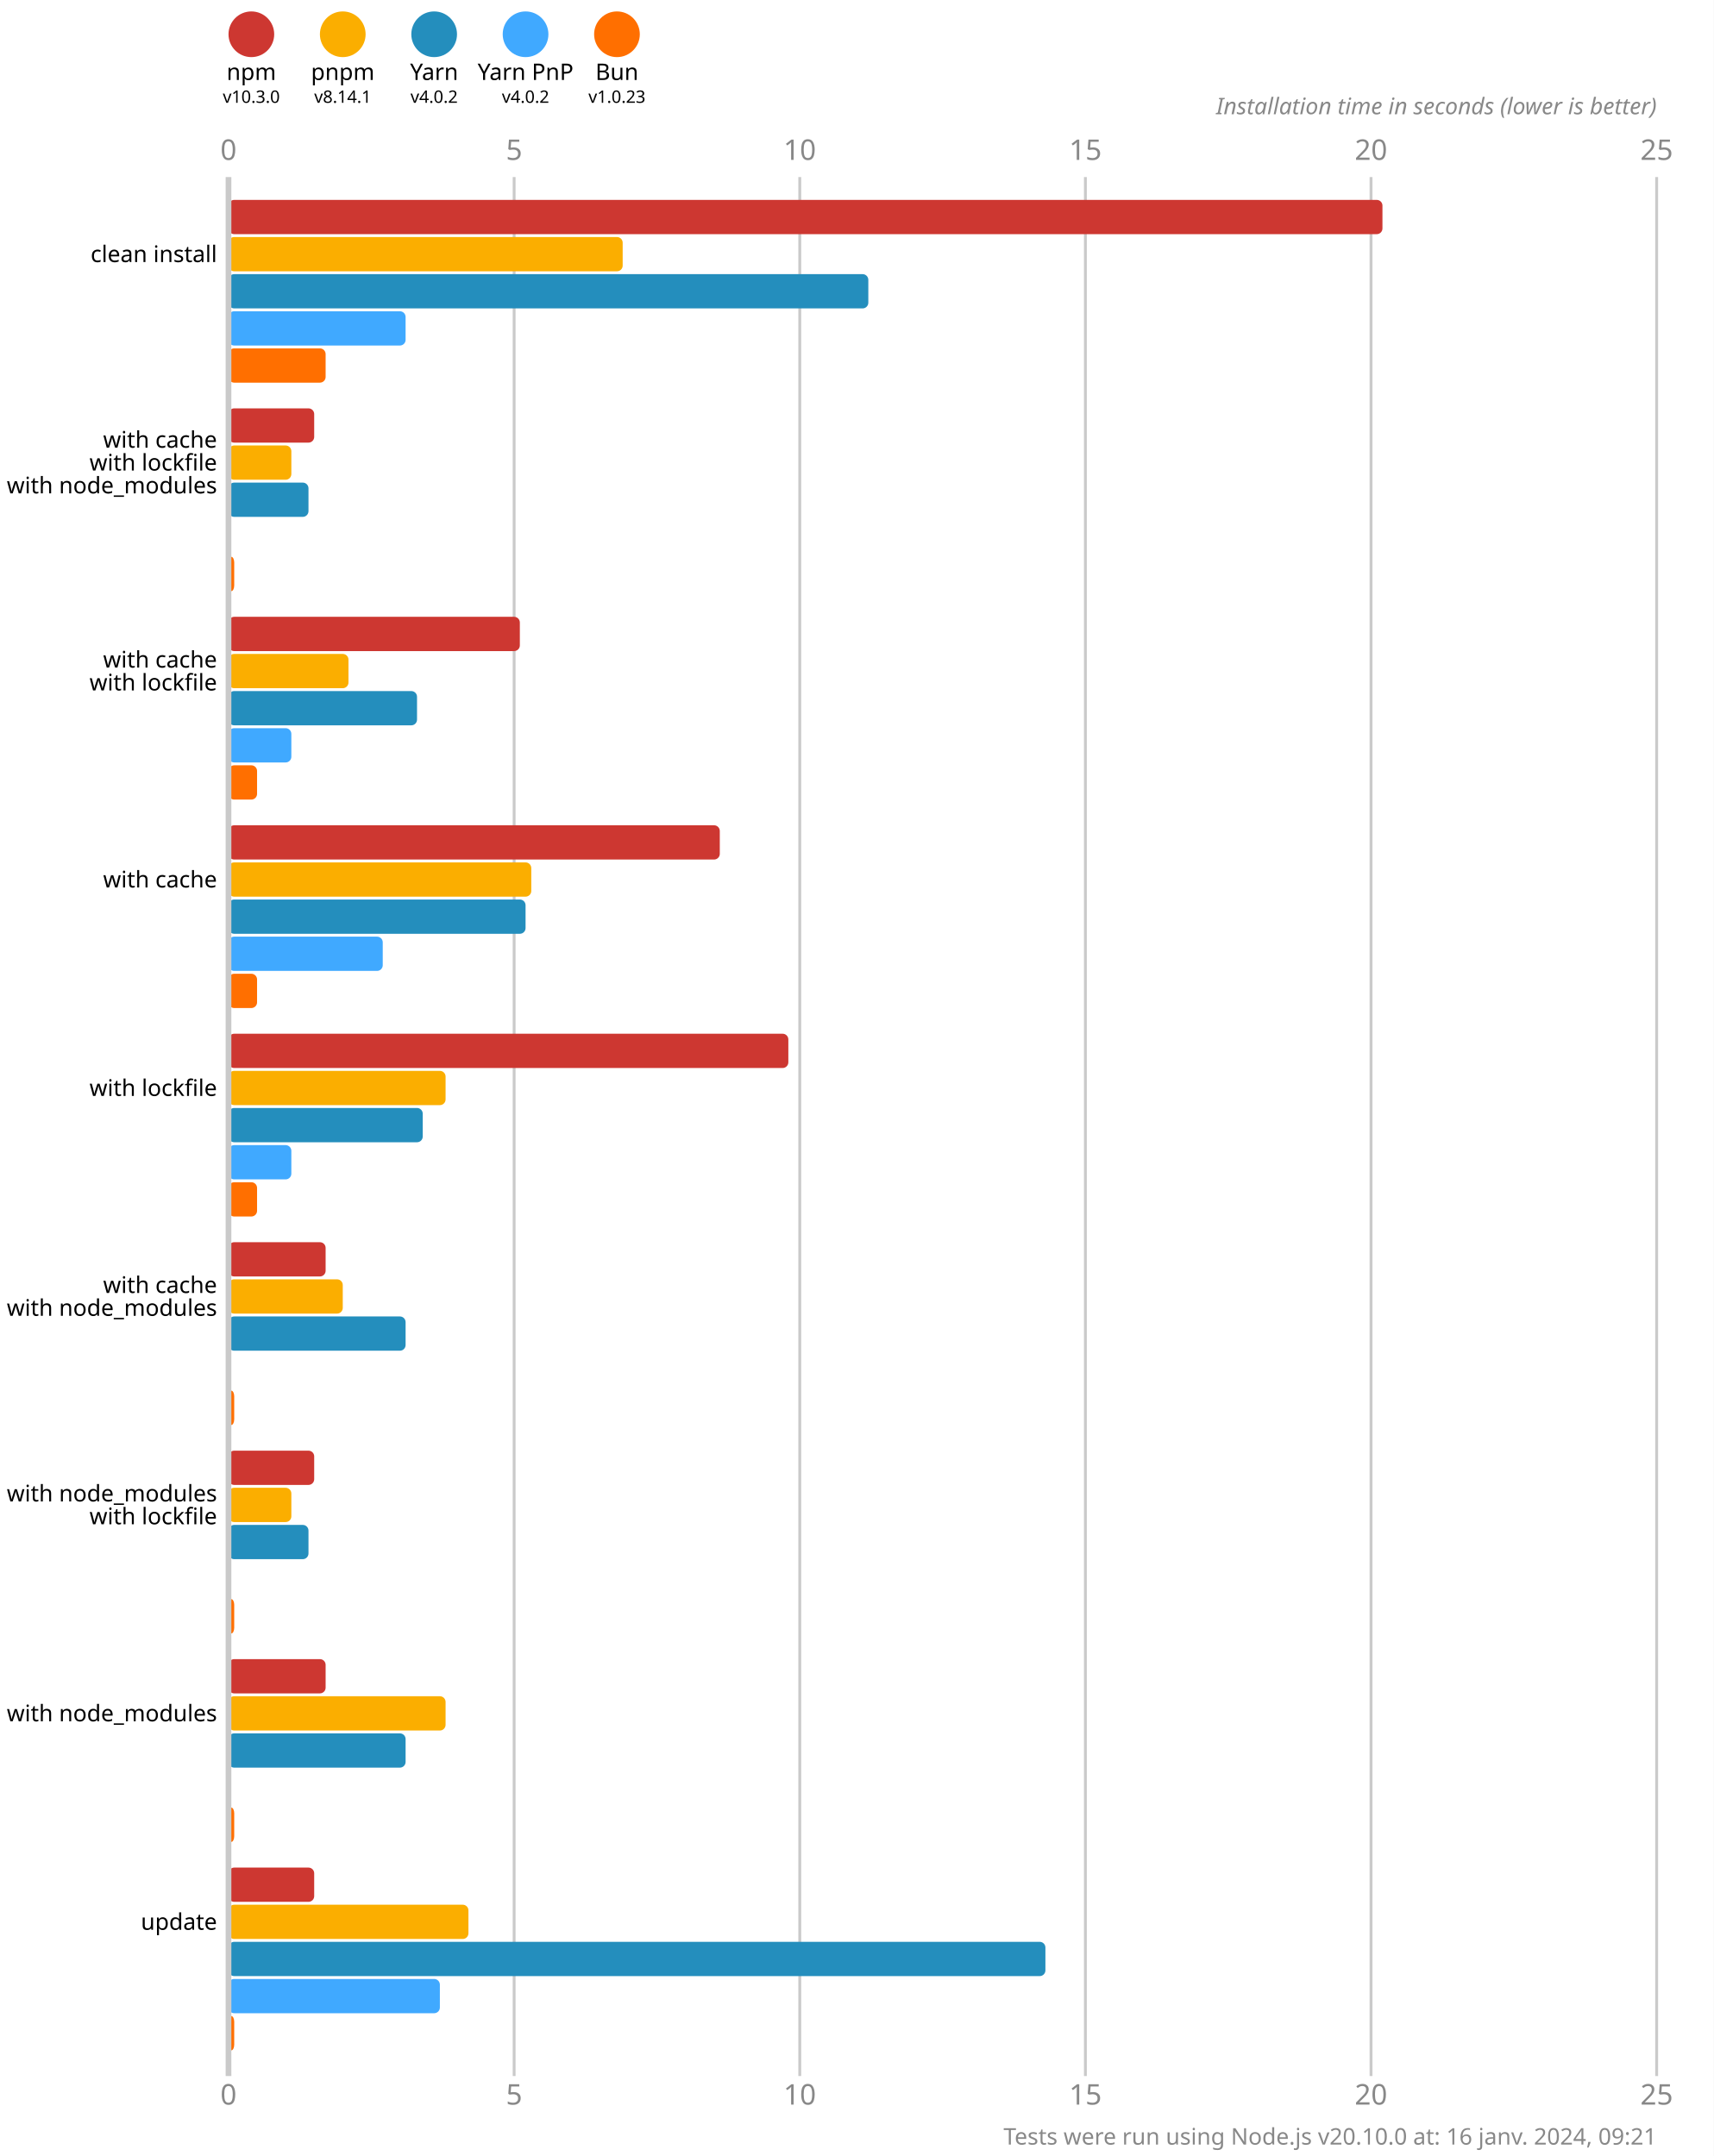
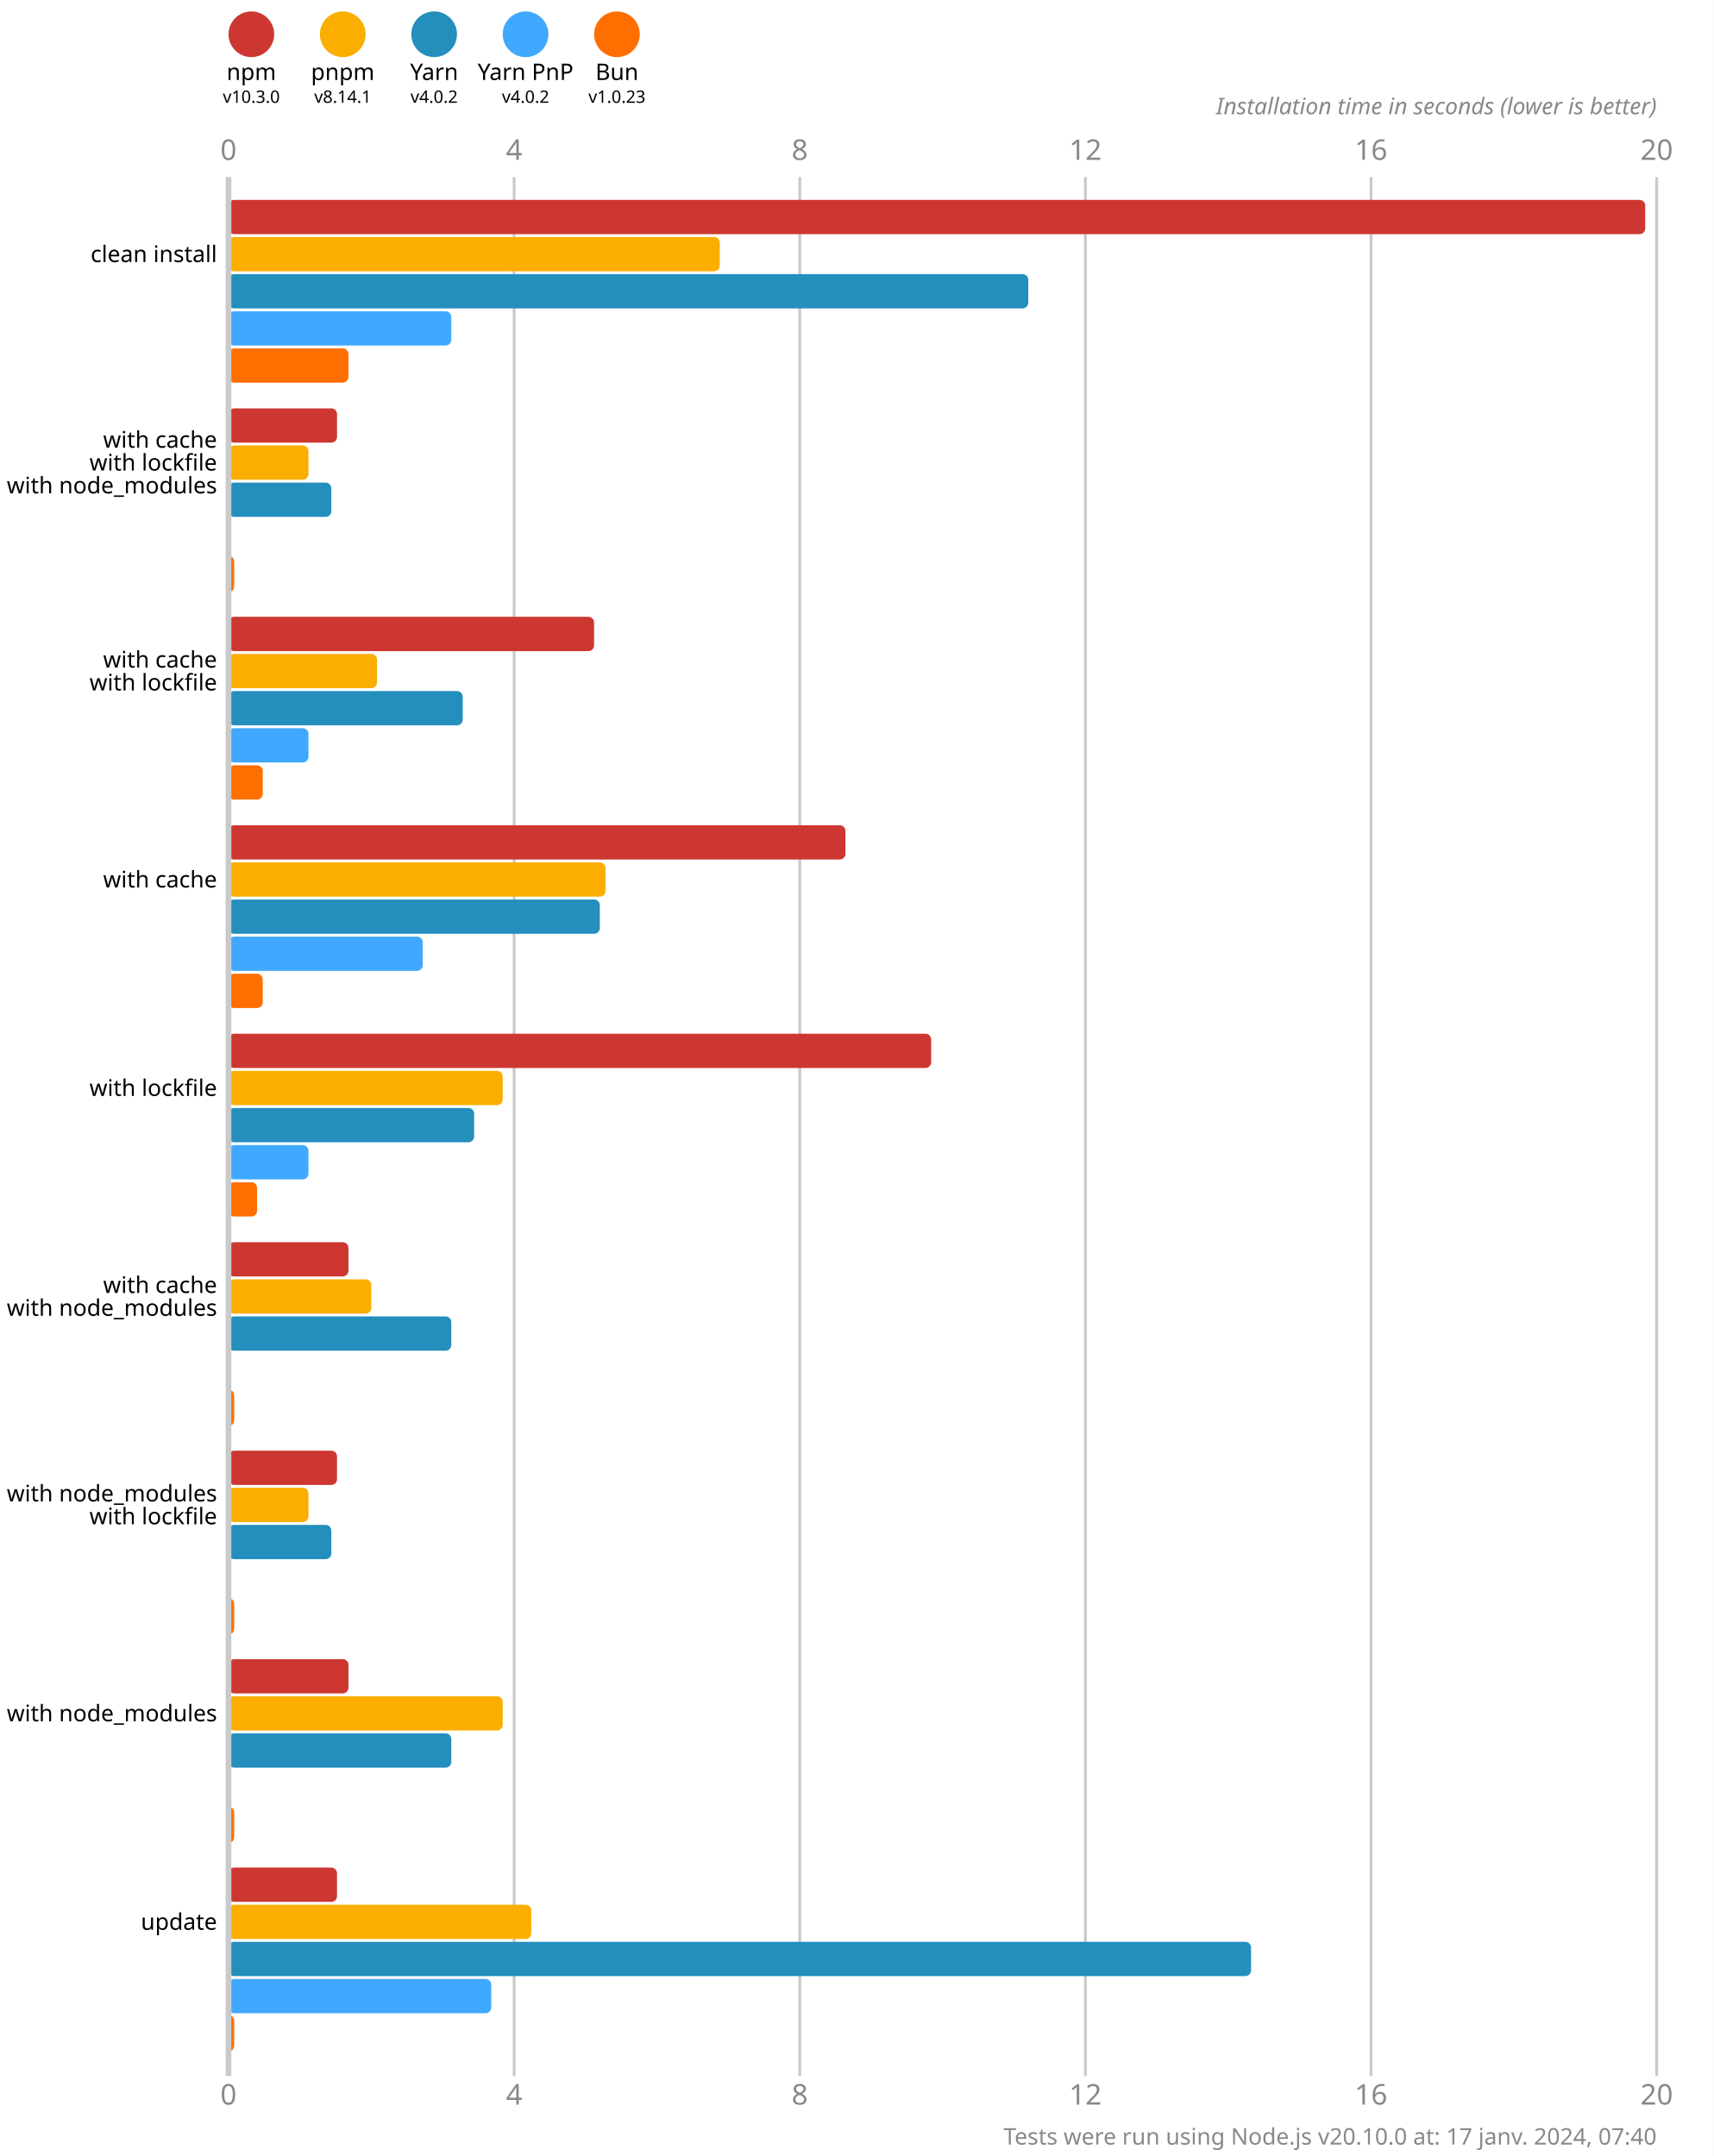
<svg xmlns="http://www.w3.org/2000/svg" version="1.1" viewBox="0 0 300 377.5">
  <style>
    .font { font-family: sans-serif; }
    .s3 { font-size: 3px; }
    .s4 { font-size: 4px; }
    .s5 { font-size: 5px; }
    .line { stroke: #cacaca; }
    .width { stroke-width: 0.5; }
    .text { fill: #888; }
  </style>
  <rect x="0" y="0" width="300" height="377.5" fill="#fff" />
  <circle cx="44" cy="6" r="4" fill="#cd3731" />
  <text x="44" y="14" class="font s4" text-anchor="middle">npm</text>
  <text x="44" y="18" class="font s3" text-anchor="middle">v10.3.0</text>
  <circle cx="60" cy="6" r="4" fill="#fbae00" />
  <text x="60" y="14" class="font s4" text-anchor="middle">pnpm</text>
  <text x="60" y="18" class="font s3" text-anchor="middle">v8.14.1</text>
  <circle cx="76" cy="6" r="4" fill="#248ebd" />
  <text x="76" y="14" class="font s4" text-anchor="middle">Yarn</text>
  <text x="76" y="18" class="font s3" text-anchor="middle">v4.0.2</text>
  <circle cx="92" cy="6" r="4" fill="#40a9ff" />
  <text x="92" y="14" class="font s4" text-anchor="middle">Yarn PnP</text>
  <text x="92" y="18" class="font s3" text-anchor="middle">v4.0.2</text>
  <circle cx="108" cy="6" r="4" fill="#ff6f00" />
  <text x="108" y="14" class="font s4" text-anchor="middle">Bun</text>
  <text x="108" y="18" class="font s3" text-anchor="middle">v1.0.23</text>
  <text x="40" y="28" class="font s5 text" text-anchor="middle">0</text>
  <text x="40" y="368.5" class="font s5 text" text-anchor="middle">0</text>
  <line x1="90" y1="31" x2="90" y2="363.5" class="line width" />
-   <text x="90" y="28" class="font s5 text" text-anchor="middle">5</text>
-   <text x="90" y="368.5" class="font s5 text" text-anchor="middle">5</text>
+   <text x="90" y="28" class="font s5 text" text-anchor="middle">4</text>
+   <text x="90" y="368.5" class="font s5 text" text-anchor="middle">4</text>
  <line x1="140" y1="31" x2="140" y2="363.5" class="line width" />
-   <text x="140" y="28" class="font s5 text" text-anchor="middle">10</text>
-   <text x="140" y="368.5" class="font s5 text" text-anchor="middle">10</text>
+   <text x="140" y="28" class="font s5 text" text-anchor="middle">8</text>
+   <text x="140" y="368.5" class="font s5 text" text-anchor="middle">8</text>
  <line x1="190" y1="31" x2="190" y2="363.5" class="line width" />
-   <text x="190" y="28" class="font s5 text" text-anchor="middle">15</text>
-   <text x="190" y="368.5" class="font s5 text" text-anchor="middle">15</text>
+   <text x="190" y="28" class="font s5 text" text-anchor="middle">12</text>
+   <text x="190" y="368.5" class="font s5 text" text-anchor="middle">12</text>
  <line x1="240" y1="31" x2="240" y2="363.5" class="line width" />
-   <text x="240" y="28" class="font s5 text" text-anchor="middle">20</text>
-   <text x="240" y="368.5" class="font s5 text" text-anchor="middle">20</text>
+   <text x="240" y="28" class="font s5 text" text-anchor="middle">16</text>
+   <text x="240" y="368.5" class="font s5 text" text-anchor="middle">16</text>
  <line x1="290" y1="31" x2="290" y2="363.5" class="line width" />
-   <text x="290" y="28" class="font s5 text" text-anchor="middle">25</text>
-   <text x="290" y="368.5" class="font s5 text" text-anchor="middle">25</text>
+   <text x="290" y="28" class="font s5 text" text-anchor="middle">20</text>
+   <text x="290" y="368.5" class="font s5 text" text-anchor="middle">20</text>
  <text x="290" y="20" class="font s4 text" font-style="italic" text-anchor="end">Installation time in seconds (lower is better)</text>
-   <rect x="40" y="35" width="202" height="6" fill="#cd3731" rx="1" ry="1" />
-   <rect x="40" y="41.5" width="69" height="6" fill="#fbae00" rx="1" ry="1" />
-   <rect x="40" y="48" width="112" height="6" fill="#248ebd" rx="1" ry="1" />
-   <rect x="40" y="54.5" width="31" height="6" fill="#40a9ff" rx="1" ry="1" />
-   <rect x="40" y="61" width="17" height="6" fill="#ff6f00" rx="1" ry="1" />
-   <rect x="40" y="71.5" width="15" height="6" fill="#cd3731" rx="1" ry="1" />
-   <rect x="40" y="78" width="11" height="6" fill="#fbae00" rx="1" ry="1" />
-   <rect x="40" y="84.5" width="14" height="6" fill="#248ebd" rx="1" ry="1" />
+   <rect x="40" y="35" width="248" height="6" fill="#cd3731" rx="1" ry="1" />
+   <rect x="40" y="41.5" width="86" height="6" fill="#fbae00" rx="1" ry="1" />
+   <rect x="40" y="48" width="140" height="6" fill="#248ebd" rx="1" ry="1" />
+   <rect x="40" y="54.5" width="39" height="6" fill="#40a9ff" rx="1" ry="1" />
+   <rect x="40" y="61" width="21" height="6" fill="#ff6f00" rx="1" ry="1" />
+   <rect x="40" y="71.5" width="19" height="6" fill="#cd3731" rx="1" ry="1" />
+   <rect x="40" y="78" width="14" height="6" fill="#fbae00" rx="1" ry="1" />
+   <rect x="40" y="84.5" width="18" height="6" fill="#248ebd" rx="1" ry="1" />
  <rect x="40" y="91" width="0" height="6" fill="#40a9ff" rx="1" ry="1" />
  <rect x="40" y="97.5" width="1" height="6" fill="#ff6f00" rx="1" ry="1" />
-   <rect x="40" y="108" width="51" height="6" fill="#cd3731" rx="1" ry="1" />
-   <rect x="40" y="114.5" width="21" height="6" fill="#fbae00" rx="1" ry="1" />
-   <rect x="40" y="121" width="33" height="6" fill="#248ebd" rx="1" ry="1" />
-   <rect x="40" y="127.5" width="11" height="6" fill="#40a9ff" rx="1" ry="1" />
-   <rect x="40" y="134" width="5" height="6" fill="#ff6f00" rx="1" ry="1" />
-   <rect x="40" y="144.5" width="86" height="6" fill="#cd3731" rx="1" ry="1" />
-   <rect x="40" y="151" width="53" height="6" fill="#fbae00" rx="1" ry="1" />
-   <rect x="40" y="157.5" width="52" height="6" fill="#248ebd" rx="1" ry="1" />
-   <rect x="40" y="164" width="27" height="6" fill="#40a9ff" rx="1" ry="1" />
-   <rect x="40" y="170.5" width="5" height="6" fill="#ff6f00" rx="1" ry="1" />
-   <rect x="40" y="181" width="98" height="6" fill="#cd3731" rx="1" ry="1" />
-   <rect x="40" y="187.5" width="38" height="6" fill="#fbae00" rx="1" ry="1" />
-   <rect x="40" y="194" width="34" height="6" fill="#248ebd" rx="1" ry="1" />
-   <rect x="40" y="200.5" width="11" height="6" fill="#40a9ff" rx="1" ry="1" />
+   <rect x="40" y="108" width="64" height="6" fill="#cd3731" rx="1" ry="1" />
+   <rect x="40" y="114.5" width="26" height="6" fill="#fbae00" rx="1" ry="1" />
+   <rect x="40" y="121" width="41" height="6" fill="#248ebd" rx="1" ry="1" />
+   <rect x="40" y="127.5" width="14" height="6" fill="#40a9ff" rx="1" ry="1" />
+   <rect x="40" y="134" width="6" height="6" fill="#ff6f00" rx="1" ry="1" />
+   <rect x="40" y="144.5" width="108" height="6" fill="#cd3731" rx="1" ry="1" />
+   <rect x="40" y="151" width="66" height="6" fill="#fbae00" rx="1" ry="1" />
+   <rect x="40" y="157.5" width="65" height="6" fill="#248ebd" rx="1" ry="1" />
+   <rect x="40" y="164" width="34" height="6" fill="#40a9ff" rx="1" ry="1" />
+   <rect x="40" y="170.5" width="6" height="6" fill="#ff6f00" rx="1" ry="1" />
+   <rect x="40" y="181" width="123" height="6" fill="#cd3731" rx="1" ry="1" />
+   <rect x="40" y="187.5" width="48" height="6" fill="#fbae00" rx="1" ry="1" />
+   <rect x="40" y="194" width="43" height="6" fill="#248ebd" rx="1" ry="1" />
+   <rect x="40" y="200.5" width="14" height="6" fill="#40a9ff" rx="1" ry="1" />
  <rect x="40" y="207" width="5" height="6" fill="#ff6f00" rx="1" ry="1" />
-   <rect x="40" y="217.5" width="17" height="6" fill="#cd3731" rx="1" ry="1" />
-   <rect x="40" y="224" width="20" height="6" fill="#fbae00" rx="1" ry="1" />
-   <rect x="40" y="230.5" width="31" height="6" fill="#248ebd" rx="1" ry="1" />
+   <rect x="40" y="217.5" width="21" height="6" fill="#cd3731" rx="1" ry="1" />
+   <rect x="40" y="224" width="25" height="6" fill="#fbae00" rx="1" ry="1" />
+   <rect x="40" y="230.5" width="39" height="6" fill="#248ebd" rx="1" ry="1" />
  <rect x="40" y="237" width="0" height="6" fill="#40a9ff" rx="1" ry="1" />
  <rect x="40" y="243.5" width="1" height="6" fill="#ff6f00" rx="1" ry="1" />
-   <rect x="40" y="254" width="15" height="6" fill="#cd3731" rx="1" ry="1" />
-   <rect x="40" y="260.5" width="11" height="6" fill="#fbae00" rx="1" ry="1" />
-   <rect x="40" y="267" width="14" height="6" fill="#248ebd" rx="1" ry="1" />
+   <rect x="40" y="254" width="19" height="6" fill="#cd3731" rx="1" ry="1" />
+   <rect x="40" y="260.5" width="14" height="6" fill="#fbae00" rx="1" ry="1" />
+   <rect x="40" y="267" width="18" height="6" fill="#248ebd" rx="1" ry="1" />
  <rect x="40" y="273.5" width="0" height="6" fill="#40a9ff" rx="1" ry="1" />
  <rect x="40" y="280" width="1" height="6" fill="#ff6f00" rx="1" ry="1" />
-   <rect x="40" y="290.5" width="17" height="6" fill="#cd3731" rx="1" ry="1" />
-   <rect x="40" y="297" width="38" height="6" fill="#fbae00" rx="1" ry="1" />
-   <rect x="40" y="303.5" width="31" height="6" fill="#248ebd" rx="1" ry="1" />
+   <rect x="40" y="290.5" width="21" height="6" fill="#cd3731" rx="1" ry="1" />
+   <rect x="40" y="297" width="48" height="6" fill="#fbae00" rx="1" ry="1" />
+   <rect x="40" y="303.5" width="39" height="6" fill="#248ebd" rx="1" ry="1" />
  <rect x="40" y="310" width="0" height="6" fill="#40a9ff" rx="1" ry="1" />
  <rect x="40" y="316.5" width="1" height="6" fill="#ff6f00" rx="1" ry="1" />
-   <rect x="40" y="327" width="15" height="6" fill="#cd3731" rx="1" ry="1" />
-   <rect x="40" y="333.5" width="42" height="6" fill="#fbae00" rx="1" ry="1" />
-   <rect x="40" y="340" width="143" height="6" fill="#248ebd" rx="1" ry="1" />
-   <rect x="40" y="346.5" width="37" height="6" fill="#40a9ff" rx="1" ry="1" />
+   <rect x="40" y="327" width="19" height="6" fill="#cd3731" rx="1" ry="1" />
+   <rect x="40" y="333.5" width="53" height="6" fill="#fbae00" rx="1" ry="1" />
+   <rect x="40" y="340" width="179" height="6" fill="#248ebd" rx="1" ry="1" />
+   <rect x="40" y="346.5" width="46" height="6" fill="#40a9ff" rx="1" ry="1" />
  <rect x="40" y="353" width="1" height="6" fill="#ff6f00" rx="1" ry="1" />
  <line x1="40" y1="31" x2="40" y2="363.5" class="line" />
  <text x="38" y="44.5" class="font s4" dominant-baseline="middle" text-anchor="end">clean install</text>
  <text x="38" y="77" class="font s4" dominant-baseline="middle" text-anchor="end">with cache</text>
  <text x="38" y="81" class="font s4" dominant-baseline="middle" text-anchor="end">with lockfile</text>
  <text x="38" y="85" class="font s4" dominant-baseline="middle" text-anchor="end">with node_modules</text>
  <text x="38" y="115.5" class="font s4" dominant-baseline="middle" text-anchor="end">with cache</text>
  <text x="38" y="119.5" class="font s4" dominant-baseline="middle" text-anchor="end">with lockfile</text>
  <text x="38" y="154" class="font s4" dominant-baseline="middle" text-anchor="end">with cache</text>
  <text x="38" y="190.5" class="font s4" dominant-baseline="middle" text-anchor="end">with lockfile</text>
  <text x="38" y="225" class="font s4" dominant-baseline="middle" text-anchor="end">with cache</text>
  <text x="38" y="229" class="font s4" dominant-baseline="middle" text-anchor="end">with node_modules</text>
  <text x="38" y="261.5" class="font s4" dominant-baseline="middle" text-anchor="end">with node_modules</text>
  <text x="38" y="265.5" class="font s4" dominant-baseline="middle" text-anchor="end">with lockfile</text>
  <text x="38" y="300" class="font s4" dominant-baseline="middle" text-anchor="end">with node_modules</text>
  <text x="38" y="336.5" class="font s4" dominant-baseline="middle" text-anchor="end">update</text>
-   <text x="290" y="375.5" class="font s4 text" text-anchor="end">Tests were run using Node.js v20.10.0 at: 16 janv. 2024, 09:21</text>
+   <text x="290" y="375.5" class="font s4 text" text-anchor="end">Tests were run using Node.js v20.10.0 at: 17 janv. 2024, 07:40</text>
</svg>
